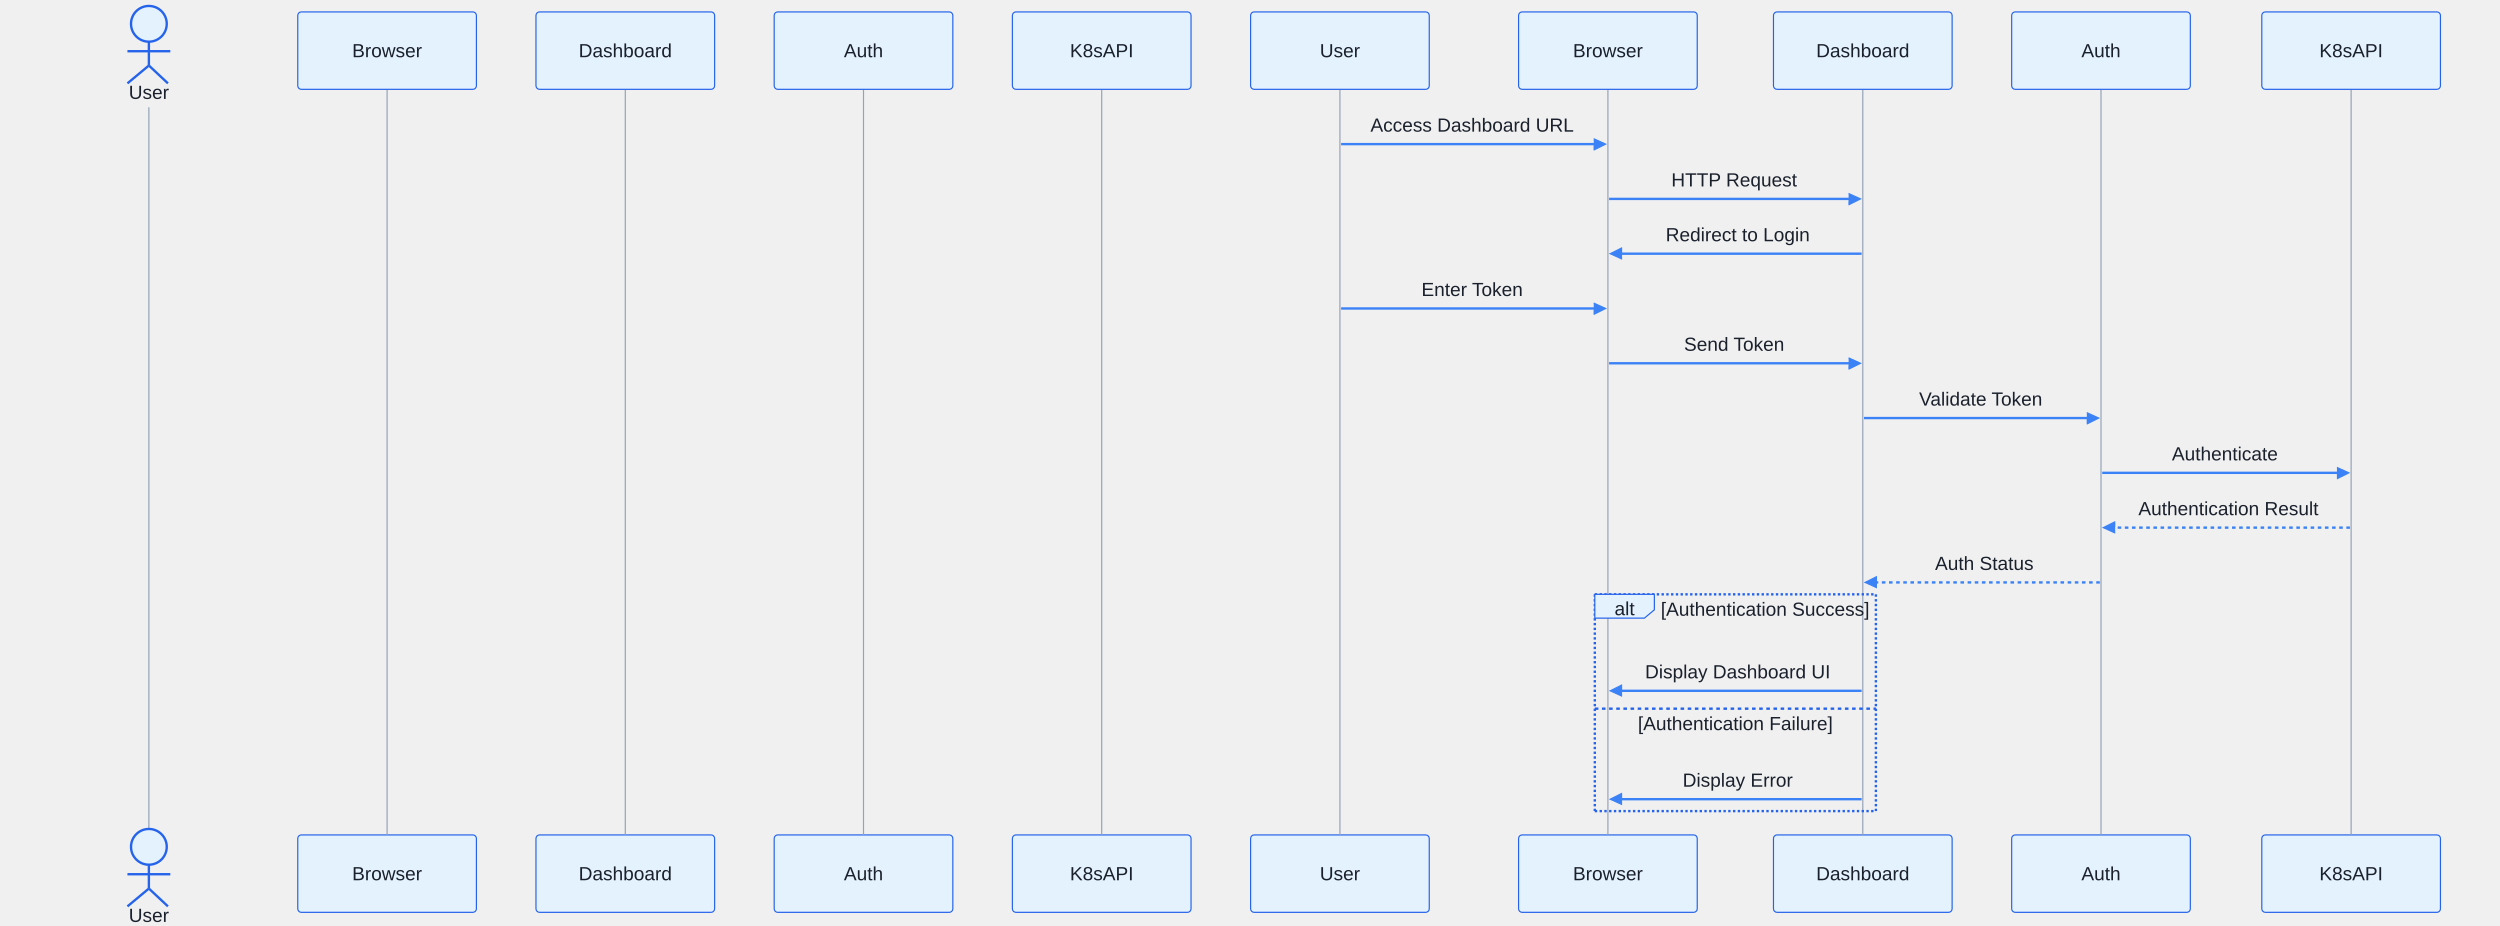
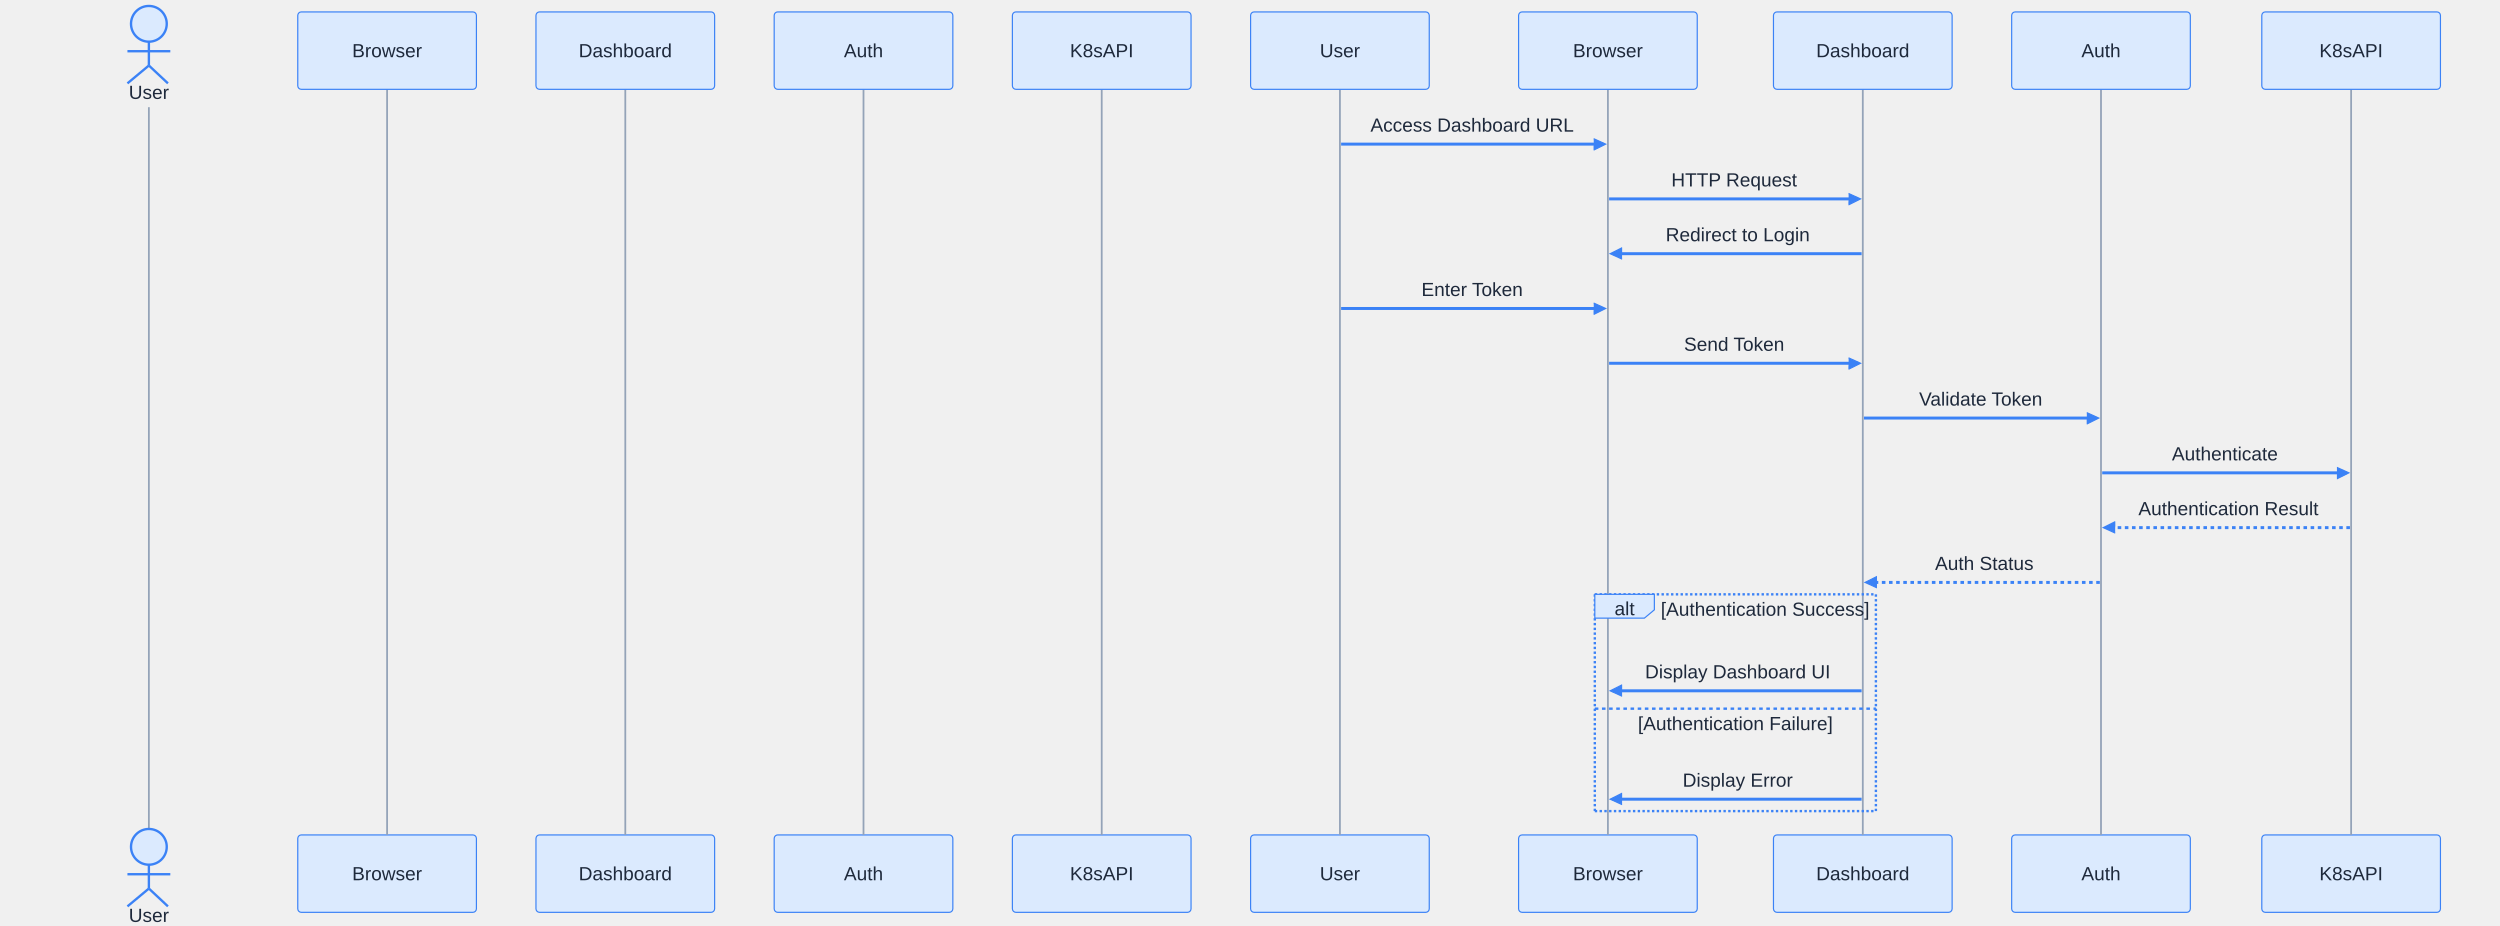
<svg xmlns="http://www.w3.org/2000/svg" aria-roledescription="sequence" role="graphics-document document" viewBox="-50 -10 2099 777" style="max-width: 2099px; background-color: white;" width="100%" id="my-svg">
  <g>
    <rect class="actor actor-bottom" ry="3" rx="3" name="K8sAPI" height="65" width="150" stroke="#666" fill="#eaeaea" y="691" x="1849" />
    <text style="text-anchor: middle; font-size: 16px; font-weight: 400;" class="actor actor-box" alignment-baseline="central" dominant-baseline="central" y="723.5" x="1924">
      <tspan dy="0" x="1924">K8sAPI</tspan>
    </text>
  </g>
  <g>
    <rect class="actor actor-bottom" ry="3" rx="3" name="Auth" height="65" width="150" stroke="#666" fill="#eaeaea" y="691" x="1639" />
    <text style="text-anchor: middle; font-size: 16px; font-weight: 400;" class="actor actor-box" alignment-baseline="central" dominant-baseline="central" y="723.5" x="1714">
      <tspan dy="0" x="1714">Auth</tspan>
    </text>
  </g>
  <g>
    <rect class="actor actor-bottom" ry="3" rx="3" name="Dashboard" height="65" width="150" stroke="#666" fill="#eaeaea" y="691" x="1439" />
    <text style="text-anchor: middle; font-size: 16px; font-weight: 400;" class="actor actor-box" alignment-baseline="central" dominant-baseline="central" y="723.5" x="1514">
      <tspan dy="0" x="1514">Dashboard</tspan>
    </text>
  </g>
  <g>
    <rect class="actor actor-bottom" ry="3" rx="3" name="Browser" height="65" width="150" stroke="#666" fill="#eaeaea" y="691" x="1225" />
    <text style="text-anchor: middle; font-size: 16px; font-weight: 400;" class="actor actor-box" alignment-baseline="central" dominant-baseline="central" y="723.5" x="1300">
      <tspan dy="0" x="1300">Browser</tspan>
    </text>
  </g>
  <g>
    <rect class="actor actor-bottom" ry="3" rx="3" name="User" height="65" width="150" stroke="#666" fill="#eaeaea" y="691" x="1000" />
    <text style="text-anchor: middle; font-size: 16px; font-weight: 400;" class="actor actor-box" alignment-baseline="central" dominant-baseline="central" y="723.5" x="1075">
      <tspan dy="0" x="1075">User</tspan>
    </text>
  </g>
  <g>
    <rect class="actor actor-bottom" ry="3" rx="3" name="&quot;Kubernetes API&quot;" height="65" width="150" stroke="#666" fill="#eaeaea" y="691" x="800" />
    <text style="text-anchor: middle; font-size: 16px; font-weight: 400;" class="actor actor-box" alignment-baseline="central" dominant-baseline="central" y="723.5" x="875">
      <tspan dy="0" x="875">K8sAPI</tspan>
    </text>
  </g>
  <g>
    <rect class="actor actor-bottom" ry="3" rx="3" name="&quot;Auth Service&quot;" height="65" width="150" stroke="#666" fill="#eaeaea" y="691" x="600" />
    <text style="text-anchor: middle; font-size: 16px; font-weight: 400;" class="actor actor-box" alignment-baseline="central" dominant-baseline="central" y="723.5" x="675">
      <tspan dy="0" x="675">Auth</tspan>
    </text>
  </g>
  <g>
    <rect class="actor actor-bottom" ry="3" rx="3" name="&quot;Dashboard&quot;" height="65" width="150" stroke="#666" fill="#eaeaea" y="691" x="400" />
    <text style="text-anchor: middle; font-size: 16px; font-weight: 400;" class="actor actor-box" alignment-baseline="central" dominant-baseline="central" y="723.5" x="475">
      <tspan dy="0" x="475">Dashboard</tspan>
    </text>
  </g>
  <g>
    <rect class="actor actor-bottom" ry="3" rx="3" name="&quot;Browser&quot;" height="65" width="150" stroke="#666" fill="#eaeaea" y="691" x="200" />
    <text style="text-anchor: middle; font-size: 16px; font-weight: 400;" class="actor actor-box" alignment-baseline="central" dominant-baseline="central" y="723.5" x="275">
      <tspan dy="0" x="275">Browser</tspan>
    </text>
  </g>
  <g />
  <g>
    <line name="K8sAPI" stroke="#999" stroke-width="0.5px" class="actor-line 200" y2="691" x2="1924" y1="65" x1="1924" id="actor9" />
    <g id="root-9">
      <rect class="actor actor-top" ry="3" rx="3" name="K8sAPI" height="65" width="150" stroke="#666" fill="#eaeaea" y="0" x="1849" />
      <text style="text-anchor: middle; font-size: 16px; font-weight: 400;" class="actor actor-box" alignment-baseline="central" dominant-baseline="central" y="32.5" x="1924">
        <tspan dy="0" x="1924">K8sAPI</tspan>
      </text>
    </g>
  </g>
  <g>
    <line name="Auth" stroke="#999" stroke-width="0.5px" class="actor-line 200" y2="691" x2="1714" y1="65" x1="1714" id="actor8" />
    <g id="root-8">
      <rect class="actor actor-top" ry="3" rx="3" name="Auth" height="65" width="150" stroke="#666" fill="#eaeaea" y="0" x="1639" />
      <text style="text-anchor: middle; font-size: 16px; font-weight: 400;" class="actor actor-box" alignment-baseline="central" dominant-baseline="central" y="32.5" x="1714">
        <tspan dy="0" x="1714">Auth</tspan>
      </text>
    </g>
  </g>
  <g>
    <line name="Dashboard" stroke="#999" stroke-width="0.5px" class="actor-line 200" y2="691" x2="1514" y1="65" x1="1514" id="actor7" />
    <g id="root-7">
      <rect class="actor actor-top" ry="3" rx="3" name="Dashboard" height="65" width="150" stroke="#666" fill="#eaeaea" y="0" x="1439" />
      <text style="text-anchor: middle; font-size: 16px; font-weight: 400;" class="actor actor-box" alignment-baseline="central" dominant-baseline="central" y="32.5" x="1514">
        <tspan dy="0" x="1514">Dashboard</tspan>
      </text>
    </g>
  </g>
  <g>
    <line name="Browser" stroke="#999" stroke-width="0.5px" class="actor-line 200" y2="691" x2="1300" y1="65" x1="1300" id="actor6" />
    <g id="root-6">
      <rect class="actor actor-top" ry="3" rx="3" name="Browser" height="65" width="150" stroke="#666" fill="#eaeaea" y="0" x="1225" />
      <text style="text-anchor: middle; font-size: 16px; font-weight: 400;" class="actor actor-box" alignment-baseline="central" dominant-baseline="central" y="32.5" x="1300">
        <tspan dy="0" x="1300">Browser</tspan>
      </text>
    </g>
  </g>
  <g>
    <line name="User" stroke="#999" stroke-width="0.5px" class="actor-line 200" y2="691" x2="1075" y1="65" x1="1075" id="actor5" />
    <g id="root-5">
      <rect class="actor actor-top" ry="3" rx="3" name="User" height="65" width="150" stroke="#666" fill="#eaeaea" y="0" x="1000" />
      <text style="text-anchor: middle; font-size: 16px; font-weight: 400;" class="actor actor-box" alignment-baseline="central" dominant-baseline="central" y="32.5" x="1075">
        <tspan dy="0" x="1075">User</tspan>
      </text>
    </g>
  </g>
  <g>
    <line name="&quot;Kubernetes API&quot;" stroke="#999" stroke-width="0.5px" class="actor-line 200" y2="691" x2="875" y1="65" x1="875" id="actor4" />
    <g id="root-4">
      <rect class="actor actor-top" ry="3" rx="3" name="&quot;Kubernetes API&quot;" height="65" width="150" stroke="#666" fill="#eaeaea" y="0" x="800" />
      <text style="text-anchor: middle; font-size: 16px; font-weight: 400;" class="actor actor-box" alignment-baseline="central" dominant-baseline="central" y="32.5" x="875">
        <tspan dy="0" x="875">K8sAPI</tspan>
      </text>
    </g>
  </g>
  <g>
    <line name="&quot;Auth Service&quot;" stroke="#999" stroke-width="0.5px" class="actor-line 200" y2="691" x2="675" y1="65" x1="675" id="actor3" />
    <g id="root-3">
      <rect class="actor actor-top" ry="3" rx="3" name="&quot;Auth Service&quot;" height="65" width="150" stroke="#666" fill="#eaeaea" y="0" x="600" />
      <text style="text-anchor: middle; font-size: 16px; font-weight: 400;" class="actor actor-box" alignment-baseline="central" dominant-baseline="central" y="32.5" x="675">
        <tspan dy="0" x="675">Auth</tspan>
      </text>
    </g>
  </g>
  <g>
    <line name="&quot;Dashboard&quot;" stroke="#999" stroke-width="0.5px" class="actor-line 200" y2="691" x2="475" y1="65" x1="475" id="actor2" />
    <g id="root-2">
      <rect class="actor actor-top" ry="3" rx="3" name="&quot;Dashboard&quot;" height="65" width="150" stroke="#666" fill="#eaeaea" y="0" x="400" />
      <text style="text-anchor: middle; font-size: 16px; font-weight: 400;" class="actor actor-box" alignment-baseline="central" dominant-baseline="central" y="32.5" x="475">
        <tspan dy="0" x="475">Dashboard</tspan>
      </text>
    </g>
  </g>
  <g>
    <line name="&quot;Browser&quot;" stroke="#999" stroke-width="0.5px" class="actor-line 200" y2="691" x2="275" y1="65" x1="275" id="actor1" />
    <g id="root-1">
      <rect class="actor actor-top" ry="3" rx="3" name="&quot;Browser&quot;" height="65" width="150" stroke="#666" fill="#eaeaea" y="0" x="200" />
      <text style="text-anchor: middle; font-size: 16px; font-weight: 400;" class="actor actor-box" alignment-baseline="central" dominant-baseline="central" y="32.5" x="275">
        <tspan dy="0" x="275">Browser</tspan>
      </text>
    </g>
  </g>
  <g>
    <line name="&quot;User&quot;" stroke="#999" stroke-width="0.5px" class="actor-line 200" y2="691" x2="75" y1="80" x1="75" id="actor0" />
  </g>
-   <style>#my-svg{font-family:"trebuchet ms",verdana,arial,sans-serif;font-size:16px;fill:#1a202c;}@keyframes edge-animation-frame{from{stroke-dashoffset:0;}}@keyframes dash{to{stroke-dashoffset:0;}}#my-svg .edge-animation-slow{stroke-dasharray:9,5!important;stroke-dashoffset:900;animation:dash 50s linear infinite;stroke-linecap:round;}#my-svg .edge-animation-fast{stroke-dasharray:9,5!important;stroke-dashoffset:900;animation:dash 20s linear infinite;stroke-linecap:round;}#my-svg .error-icon{fill:#ffffff;}#my-svg .error-text{fill:#475569;stroke:#475569;}#my-svg .edge-thickness-normal{stroke-width:1px;}#my-svg .edge-thickness-thick{stroke-width:3.5px;}#my-svg .edge-pattern-solid{stroke-dasharray:0;}#my-svg .edge-thickness-invisible{stroke-width:0;fill:none;}#my-svg .edge-pattern-dashed{stroke-dasharray:3;}#my-svg .edge-pattern-dotted{stroke-dasharray:2;}#my-svg .marker{fill:#2563eb;stroke:#2563eb;}#my-svg .marker.cross{stroke:#2563eb;}#my-svg svg{font-family:"trebuchet ms",verdana,arial,sans-serif;font-size:16px;}#my-svg p{margin:0;}#my-svg .actor{stroke:#2563eb;fill:#e3f2fd;}#my-svg text.actor&gt;tspan{fill:#1a202c;stroke:none;}#my-svg .actor-line{stroke:#2563eb;}#my-svg .innerArc{stroke-width:1.5;stroke-dasharray:none;}#my-svg .messageLine0{stroke-width:1.5;stroke-dasharray:none;stroke:#2563eb;}#my-svg .messageLine1{stroke-width:1.5;stroke-dasharray:2,2;stroke:#2563eb;}#my-svg #arrowhead path{fill:#2563eb;stroke:#2563eb;}#my-svg .sequenceNumber{fill:#2563eb;}#my-svg #sequencenumber{fill:#2563eb;}#my-svg #crosshead path{fill:#2563eb;stroke:#2563eb;}#my-svg .messageText{fill:#1a202c;stroke:none;}#my-svg .labelBox{stroke:#2563eb;fill:#e3f2fd;}#my-svg .labelText,#my-svg .labelText&gt;tspan{fill:#1a202c;stroke:none;}#my-svg .loopText,#my-svg .loopText&gt;tspan{fill:#1a202c;stroke:none;}#my-svg .loopLine{stroke-width:2px;stroke-dasharray:2,2;stroke:#2563eb;fill:#2563eb;}#my-svg .note{stroke:#2563eb;fill:#fff5ad;}#my-svg .noteText,#my-svg .noteText&gt;tspan{fill:#333;stroke:none;}#my-svg .activation0{fill:#dbeafe;stroke:#2563eb;}#my-svg .activation1{fill:#dbeafe;stroke:#2563eb;}#my-svg .activation2{fill:#dbeafe;stroke:#2563eb;}#my-svg .actorPopupMenu{position:absolute;}#my-svg .actorPopupMenuPanel{position:absolute;fill:#e3f2fd;box-shadow:0px 8px 16px 0px rgba(0,0,0,0.2);filter:drop-shadow(3px 5px 2px rgb(0 0 0 / 0.4));}#my-svg .actor-man line{stroke:#2563eb;fill:#e3f2fd;}#my-svg .actor-man circle,#my-svg line{stroke:#2563eb;fill:#e3f2fd;stroke-width:2px;}#my-svg .node text,#my-svg .flowchart-node text,#my-svg .label text,#my-svg .nodeLabel,#my-svg span.nodeLabel{display:block!important;visibility:visible!important;opacity:1!important;font-family:'Inter','Segoe UI',-apple-system,BlinkMacSystemFont,sans-serif!important;font-weight:500!important;font-size:14px!important;fill:#1a202c!important;color:#1a202c!important;}#my-svg foreignObject,#my-svg .label,#my-svg g.label{display:block!important;visibility:visible!important;opacity:1!important;}#my-svg .cluster-label foreignObject[height='0']{display:none!important;}#my-svg .cluster rect[width='0'],#my-svg .cluster rect[height='0']{display:none!important;}#my-svg .node rect,#my-svg .flowchart-node rect,#my-svg .basic.label-container{rx:8px!important;ry:8px!important;fill:#f8fafc!important;stroke:#3b82f6!important;stroke-width:2px!important;filter:drop-shadow(0 2px 4px rgba(59, 130, 246, 0.1))!important;}#my-svg .edgeLabel{background:transparent!important;font-size:11px!important;font-weight:400!important;}#my-svg .edgeLabel rect{fill:rgba(248, 250, 252, 0.9)!important;stroke:rgba(59, 130, 246, 0.2)!important;stroke-width:1px!important;rx:3px!important;ry:3px!important;}#my-svg .edgeLabel p,#my-svg .edgeLabel div{background:rgba(248, 250, 252, 0.9)!important;padding:2px 6px!important;margin:0!important;font-size:11px!important;color:#64748b!important;border:none!important;border-radius:3px!important;box-shadow:none!important;white-space:nowrap!important;}#my-svg .edgeLabel foreignObject{overflow:visible!important;}#my-svg .flowchart-link,#my-svg .edgePath path{stroke:#3b82f6!important;stroke-width:2px!important;}#my-svg .arrowMarkerPath,#my-svg .marker{fill:#3b82f6!important;stroke:#3b82f6!important;}#my-svg .actor rect{rx:6px!important;ry:6px!important;fill:#f1f5f9!important;stroke:#3b82f6!important;stroke-width:2px!important;}#my-svg .activation0,#my-svg .activation1,#my-svg .activation2{fill:#dbeafe!important;stroke:#3b82f6!important;stroke-width:1px!important;}#my-svg .actor-line{stroke:#94a3b8!important;stroke-width:1px!important;stroke-dasharray:3,3!important;}#my-svg .messageLine0,#my-svg .messageLine1{stroke:#3b82f6!important;stroke-width:2px!important;}#my-svg svg #arrowhead path,#my-svg svg #crosshead path,#my-svg svg #filled-head path,#my-svg svg marker path{fill:#3b82f6!important;stroke:#3b82f6!important;}#my-svg #arrowhead&gt;path,#my-svg #crosshead&gt;path,#my-svg #filled-head&gt;path{fill:#3b82f6!important;stroke:#3b82f6!important;}#my-svg :root{--mermaid-font-family:"trebuchet ms",verdana,arial,sans-serif;}</style>
+   <style>#my-svg{font-family:"trebuchet ms",verdana,arial,sans-serif;font-size:16px;fill:#1e293b;}@keyframes edge-animation-frame{from{stroke-dashoffset:0;}}@keyframes dash{to{stroke-dashoffset:0;}}#my-svg .edge-animation-slow{stroke-dasharray:9,5!important;stroke-dashoffset:900;animation:dash 50s linear infinite;stroke-linecap:round;}#my-svg .edge-animation-fast{stroke-dasharray:9,5!important;stroke-dashoffset:900;animation:dash 20s linear infinite;stroke-linecap:round;}#my-svg .error-icon{fill:#fce7f3;}#my-svg .error-text{fill:#1e293b;stroke:#1e293b;}#my-svg .edge-thickness-normal{stroke-width:1px;}#my-svg .edge-thickness-thick{stroke-width:3.5px;}#my-svg .edge-pattern-solid{stroke-dasharray:0;}#my-svg .edge-thickness-invisible{stroke-width:0;fill:none;}#my-svg .edge-pattern-dashed{stroke-dasharray:3;}#my-svg .edge-pattern-dotted{stroke-dasharray:2;}#my-svg .marker{fill:#3b82f6;stroke:#3b82f6;}#my-svg .marker.cross{stroke:#3b82f6;}#my-svg svg{font-family:"trebuchet ms",verdana,arial,sans-serif;font-size:16px;}#my-svg p{margin:0;}#my-svg .actor{stroke:#3b82f6;fill:#dbeafe;}#my-svg text.actor&gt;tspan{fill:#1e293b;stroke:none;}#my-svg .actor-line{stroke:#3b82f6;}#my-svg .innerArc{stroke-width:1.5;stroke-dasharray:none;}#my-svg .messageLine0{stroke-width:1.5;stroke-dasharray:none;stroke:#3b82f6;}#my-svg .messageLine1{stroke-width:1.5;stroke-dasharray:2,2;stroke:#3b82f6;}#my-svg #arrowhead path{fill:#3b82f6;stroke:#3b82f6;}#my-svg .sequenceNumber{fill:#ffffff;}#my-svg #sequencenumber{fill:#3b82f6;}#my-svg #crosshead path{fill:#3b82f6;stroke:#3b82f6;}#my-svg .messageText{fill:#1e293b;stroke:none;}#my-svg .labelBox{stroke:#3b82f6;fill:#dbeafe;}#my-svg .labelText,#my-svg .labelText&gt;tspan{fill:#1e293b;stroke:none;}#my-svg .loopText,#my-svg .loopText&gt;tspan{fill:#1e293b;stroke:none;}#my-svg .loopLine{stroke-width:2px;stroke-dasharray:2,2;stroke:#3b82f6;fill:#3b82f6;}#my-svg .note{stroke:#f59e0b;fill:#fef3c7;}#my-svg .noteText,#my-svg .noteText&gt;tspan{fill:#1e293b;stroke:none;}#my-svg .activation0{fill:#93c5fd;stroke:#3b82f6;}#my-svg .activation1{fill:#93c5fd;stroke:#3b82f6;}#my-svg .activation2{fill:#93c5fd;stroke:#3b82f6;}#my-svg .actorPopupMenu{position:absolute;}#my-svg .actorPopupMenuPanel{position:absolute;fill:#dbeafe;box-shadow:0px 8px 16px 0px rgba(0,0,0,0.2);filter:drop-shadow(3px 5px 2px rgb(0 0 0 / 0.4));}#my-svg .actor-man line{stroke:#3b82f6;fill:#dbeafe;}#my-svg .actor-man circle,#my-svg line{stroke:#3b82f6;fill:#dbeafe;stroke-width:2px;}#my-svg .legend,#my-svg .legendText,#my-svg .legendRect,#my-svg g.legend{display:none!important;visibility:hidden!important;opacity:0!important;}#my-svg .label-container:has(&gt; g &gt; foreignObject[width='8']){display:none!important;}#my-svg .node rect[width='34'],#my-svg .node rect[width='35'],#my-svg .node rect[width='36']{display:none!important;}#my-svg .node:has(rect[width='34']),#my-svg .node:has(rect[width='35']),#my-svg .node:has(rect[width='36']){display:none!important;}#my-svg foreignObject[width='8']{display:none!important;}#my-svg .node text,#my-svg .flowchart-node text,#my-svg .nodeLabel,#my-svg span.nodeLabel{display:block!important;visibility:visible!important;opacity:1!important;font-family:'Inter','Segoe UI',-apple-system,BlinkMacSystemFont,sans-serif!important;font-weight:500!important;font-size:14px!important;fill:#1e293b!important;color:#1e293b!important;}#my-svg .node foreignObject:not([width='8']),#my-svg .node&gt;g.label,#my-svg .cluster-label foreignObject{display:block!important;visibility:visible!important;opacity:1!important;}#my-svg .edgeLabel span.edgeLabel:empty{display:none!important;}#my-svg g.edgeLabel:has(span.edgeLabel:empty){display:none!important;}#my-svg .cluster-label foreignObject[height='0']{display:none!important;}#my-svg .cluster rect[width='0'],#my-svg .cluster rect[height='0']{display:none!important;}#my-svg .node rect,#my-svg .flowchart-node rect,#my-svg .basic.label-container{rx:8px!important;ry:8px!important;fill:#dbeafe!important;stroke:#3b82f6!important;stroke-width:2.5px!important;filter:drop-shadow(0 4px 6px rgba(59, 130, 246, 0.15))!important;transition:all 0.3s ease!important;}#my-svg .node:nth-child(3n+1) rect{fill:#dbeafe!important;stroke:#3b82f6!important;}#my-svg .node:nth-child(3n+2) rect{fill:#fef3c7!important;stroke:#f59e0b!important;}#my-svg .node:nth-child(3n) rect{fill:#fce7f3!important;stroke:#ec4899!important;}#my-svg .cluster rect{fill:#f0f9ff!important;stroke:#3b82f6!important;stroke-width:2px!important;stroke-dasharray:5,5!important;rx:12px!important;ry:12px!important;opacity:0.6!important;}#my-svg .cluster text,#my-svg .cluster-label{font-weight:600!important;font-size:15px!important;fill:#1e293b!important;}#my-svg .edgeLabel{background:transparent!important;font-size:12px!important;font-weight:500!important;}#my-svg .edgeLabel rect{fill:rgba(248, 250, 252, 0.95)!important;stroke:rgba(59, 130, 246, 0.3)!important;stroke-width:1.5px!important;rx:4px!important;ry:4px!important;}#my-svg .edgeLabel div.labelBkg{background:rgba(248, 250, 252, 0.95)!important;padding:3px 8px!important;margin:0!important;font-size:12px!important;color:#475569!important;border:none!important;border-radius:4px!important;box-shadow:0 2px 4px rgba(0,0,0,0.1)!important;white-space:nowrap!important;}#my-svg .edgeLabel span.edgeLabel{background:transparent!important;padding:0!important;border:none!important;box-shadow:none!important;display:inline-flex!important;align-items:center!important;}#my-svg .edgeLabel span.edgeLabel p{display:inline!important;background:transparent!important;padding:0!important;margin:0!important;}#my-svg .edgeLabel foreignObject{overflow:visible!important;}#my-svg .flowchart-link,#my-svg .edgePath path{stroke:#3b82f6!important;stroke-width:2.5px!important;opacity:0.8!important;}#my-svg .arrowMarkerPath,#my-svg .marker{fill:#3b82f6!important;stroke:#3b82f6!important;}#my-svg .actor rect{rx:8px!important;ry:8px!important;fill:#dbeafe!important;stroke:#3b82f6!important;stroke-width:2.5px!important;filter:drop-shadow(0 2px 4px rgba(59, 130, 246, 0.2))!important;}#my-svg .activation0,#my-svg .activation1,#my-svg .activation2{fill:#93c5fd!important;stroke:#3b82f6!important;stroke-width:2px!important;opacity:0.7!important;}#my-svg .actor-line{stroke:#94a3b8!important;stroke-width:1.5px!important;stroke-dasharray:5,5!important;}#my-svg .messageLine0,#my-svg .messageLine1{stroke:#3b82f6!important;stroke-width:2.5px!important;}#my-svg .note rect{fill:#fef3c7!important;stroke:#f59e0b!important;stroke-width:2px!important;rx:6px!important;ry:6px!important;}#my-svg .note text{fill:#1e293b!important;}#my-svg svg #arrowhead path,#my-svg svg #crosshead path,#my-svg svg #filled-head path,#my-svg svg marker path{fill:#3b82f6!important;stroke:#3b82f6!important;}#my-svg #arrowhead&gt;path,#my-svg #crosshead&gt;path,#my-svg #filled-head&gt;path{fill:#3b82f6!important;stroke:#3b82f6!important;}#my-svg .taskText{fill:#1e293b!important;font-weight:500!important;}#my-svg .task{stroke-width:2px!important;}#my-svg .grid .tick{stroke:#cbd5e1!important;stroke-width:1px!important;}#my-svg .pieCircle{stroke:#ffffff!important;stroke-width:2px!important;}#my-svg :root{--mermaid-font-family:"trebuchet ms",verdana,arial,sans-serif;}</style>
  <g />
  <defs>
    <symbol height="24" width="24" id="computer">
      <path d="M2 2v13h20v-13h-20zm18 11h-16v-9h16v9zm-10.228 6l.466-1h3.524l.467 1h-4.457zm14.228 3h-24l2-6h2.104l-1.33 4h18.45l-1.297-4h2.073l2 6zm-5-10h-14v-7h14v7z" transform="scale(.5)" />
    </symbol>
  </defs>
  <defs>
    <symbol clip-rule="evenodd" fill-rule="evenodd" id="database">
      <path d="M12.258.001l.256.004.255.005.253.008.251.01.249.012.247.015.246.016.242.019.241.02.239.023.236.024.233.027.231.028.229.031.225.032.223.034.22.036.217.038.214.04.211.041.208.043.205.045.201.046.198.048.194.05.191.051.187.053.183.054.18.056.175.057.172.059.168.06.163.061.16.063.155.064.15.066.074.033.073.033.071.034.07.034.069.035.068.035.067.035.066.035.064.036.064.036.062.036.06.036.06.037.058.037.058.037.055.038.055.038.053.038.052.038.051.039.05.039.048.039.047.039.045.04.044.04.043.04.041.04.04.041.039.041.037.041.036.041.034.041.033.042.032.042.03.042.029.042.027.042.026.043.024.043.023.043.021.043.02.043.018.044.017.043.015.044.013.044.012.044.011.045.009.044.007.045.006.045.004.045.002.045.001.045v17l-.001.045-.002.045-.004.045-.006.045-.007.045-.009.044-.011.045-.012.044-.013.044-.015.044-.017.043-.018.044-.02.043-.021.043-.023.043-.024.043-.026.043-.027.042-.029.042-.03.042-.032.042-.033.042-.034.041-.036.041-.037.041-.039.041-.04.041-.041.04-.043.04-.044.04-.045.04-.047.039-.048.039-.05.039-.051.039-.052.038-.053.038-.055.038-.055.038-.058.037-.058.037-.06.037-.06.036-.062.036-.064.036-.064.036-.066.035-.067.035-.068.035-.069.035-.07.034-.071.034-.073.033-.074.033-.15.066-.155.064-.16.063-.163.061-.168.06-.172.059-.175.057-.18.056-.183.054-.187.053-.191.051-.194.05-.198.048-.201.046-.205.045-.208.043-.211.041-.214.04-.217.038-.22.036-.223.034-.225.032-.229.031-.231.028-.233.027-.236.024-.239.023-.241.02-.242.019-.246.016-.247.015-.249.012-.251.01-.253.008-.255.005-.256.004-.258.001-.258-.001-.256-.004-.255-.005-.253-.008-.251-.01-.249-.012-.247-.015-.245-.016-.243-.019-.241-.02-.238-.023-.236-.024-.234-.027-.231-.028-.228-.031-.226-.032-.223-.034-.22-.036-.217-.038-.214-.04-.211-.041-.208-.043-.204-.045-.201-.046-.198-.048-.195-.05-.19-.051-.187-.053-.184-.054-.179-.056-.176-.057-.172-.059-.167-.06-.164-.061-.159-.063-.155-.064-.151-.066-.074-.033-.072-.033-.072-.034-.07-.034-.069-.035-.068-.035-.067-.035-.066-.035-.064-.036-.063-.036-.062-.036-.061-.036-.06-.037-.058-.037-.057-.037-.056-.038-.055-.038-.053-.038-.052-.038-.051-.039-.049-.039-.049-.039-.046-.039-.046-.04-.044-.04-.043-.04-.041-.04-.04-.041-.039-.041-.037-.041-.036-.041-.034-.041-.033-.042-.032-.042-.03-.042-.029-.042-.027-.042-.026-.043-.024-.043-.023-.043-.021-.043-.02-.043-.018-.044-.017-.043-.015-.044-.013-.044-.012-.044-.011-.045-.009-.044-.007-.045-.006-.045-.004-.045-.002-.045-.001-.045v-17l.001-.045.002-.045.004-.045.006-.045.007-.045.009-.044.011-.045.012-.044.013-.044.015-.044.017-.043.018-.044.02-.043.021-.043.023-.043.024-.043.026-.043.027-.042.029-.042.03-.042.032-.042.033-.042.034-.041.036-.041.037-.041.039-.041.04-.041.041-.04.043-.04.044-.04.046-.04.046-.039.049-.039.049-.039.051-.039.052-.038.053-.038.055-.038.056-.038.057-.037.058-.037.06-.037.061-.036.062-.036.063-.036.064-.036.066-.035.067-.035.068-.035.069-.035.07-.034.072-.034.072-.033.074-.033.151-.066.155-.064.159-.063.164-.061.167-.06.172-.059.176-.057.179-.056.184-.054.187-.053.19-.051.195-.05.198-.048.201-.046.204-.045.208-.043.211-.041.214-.04.217-.038.22-.036.223-.034.226-.032.228-.031.231-.028.234-.027.236-.024.238-.023.241-.02.243-.019.245-.016.247-.015.249-.012.251-.01.253-.008.255-.005.256-.004.258-.001.258.001zm-9.258 20.499v.01l.001.021.003.021.004.022.005.021.006.022.007.022.009.023.01.022.011.023.012.023.013.023.015.023.016.024.017.023.018.024.019.024.021.024.022.025.023.024.024.025.052.049.056.05.061.051.066.051.07.051.075.051.079.052.084.052.088.052.092.052.097.052.102.051.105.052.11.052.114.051.119.051.123.051.127.05.131.05.135.05.139.048.144.049.147.047.152.047.155.047.16.045.163.045.167.043.171.043.176.041.178.041.183.039.187.039.19.037.194.035.197.035.202.033.204.031.209.03.212.029.216.027.219.025.222.024.226.021.23.02.233.018.236.016.24.015.243.012.246.01.249.008.253.005.256.004.259.001.26-.001.257-.004.254-.005.25-.008.247-.011.244-.012.241-.014.237-.016.233-.018.231-.021.226-.021.224-.024.22-.026.216-.027.212-.028.21-.031.205-.031.202-.034.198-.034.194-.036.191-.037.187-.039.183-.04.179-.04.175-.042.172-.043.168-.044.163-.045.16-.046.155-.046.152-.047.148-.048.143-.049.139-.049.136-.05.131-.05.126-.05.123-.051.118-.052.114-.051.11-.052.106-.052.101-.052.096-.052.092-.052.088-.053.083-.051.079-.052.074-.052.07-.051.065-.051.06-.051.056-.05.051-.05.023-.024.023-.025.021-.024.02-.024.019-.024.018-.024.017-.024.015-.023.014-.024.013-.023.012-.023.01-.023.01-.022.008-.022.006-.022.006-.022.004-.022.004-.021.001-.021.001-.021v-4.127l-.077.055-.08.053-.083.054-.085.053-.087.052-.09.052-.093.051-.095.05-.097.05-.1.049-.102.049-.105.048-.106.047-.109.047-.111.046-.114.045-.115.045-.118.044-.12.043-.122.042-.124.042-.126.041-.128.04-.13.04-.132.038-.134.038-.135.037-.138.037-.139.035-.142.035-.143.034-.144.033-.147.032-.148.031-.15.03-.151.03-.153.029-.154.027-.156.027-.158.026-.159.025-.161.024-.162.023-.163.022-.165.021-.166.02-.167.019-.169.018-.169.017-.171.016-.173.015-.173.014-.175.013-.175.012-.177.011-.178.01-.179.008-.179.008-.181.006-.182.005-.182.004-.184.003-.184.002h-.37l-.184-.002-.184-.003-.182-.004-.182-.005-.181-.006-.179-.008-.179-.008-.178-.01-.176-.011-.176-.012-.175-.013-.173-.014-.172-.015-.171-.016-.17-.017-.169-.018-.167-.019-.166-.02-.165-.021-.163-.022-.162-.023-.161-.024-.159-.025-.157-.026-.156-.027-.155-.027-.153-.029-.151-.03-.15-.03-.148-.031-.146-.032-.145-.033-.143-.034-.141-.035-.14-.035-.137-.037-.136-.037-.134-.038-.132-.038-.13-.04-.128-.04-.126-.041-.124-.042-.122-.042-.12-.044-.117-.043-.116-.045-.113-.045-.112-.046-.109-.047-.106-.047-.105-.048-.102-.049-.1-.049-.097-.05-.095-.05-.093-.052-.09-.051-.087-.052-.085-.053-.083-.054-.08-.054-.077-.054v4.127zm0-5.654v.011l.001.021.003.021.004.021.005.022.006.022.007.022.009.022.01.022.011.023.012.023.013.023.015.024.016.023.017.024.018.024.019.024.021.024.022.024.023.025.024.024.052.05.056.05.061.05.066.051.07.051.075.052.079.051.084.052.088.052.092.052.097.052.102.052.105.052.11.051.114.051.119.052.123.05.127.051.131.05.135.049.139.049.144.048.147.048.152.047.155.046.16.045.163.045.167.044.171.042.176.042.178.04.183.04.187.038.19.037.194.036.197.034.202.033.204.032.209.03.212.028.216.027.219.025.222.024.226.022.23.02.233.018.236.016.24.014.243.012.246.01.249.008.253.006.256.003.259.001.26-.001.257-.003.254-.006.25-.008.247-.01.244-.012.241-.015.237-.016.233-.018.231-.02.226-.022.224-.024.22-.025.216-.027.212-.029.21-.03.205-.032.202-.033.198-.035.194-.036.191-.037.187-.039.183-.039.179-.041.175-.042.172-.043.168-.044.163-.045.16-.045.155-.047.152-.047.148-.048.143-.048.139-.05.136-.049.131-.05.126-.051.123-.051.118-.051.114-.052.11-.052.106-.052.101-.052.096-.052.092-.052.088-.052.083-.052.079-.052.074-.051.07-.052.065-.051.06-.05.056-.051.051-.049.023-.025.023-.024.021-.025.02-.024.019-.024.018-.024.017-.024.015-.023.014-.023.013-.024.012-.022.01-.023.01-.023.008-.022.006-.022.006-.022.004-.021.004-.022.001-.021.001-.021v-4.139l-.077.054-.08.054-.083.054-.085.052-.087.053-.09.051-.093.051-.095.051-.097.05-.1.049-.102.049-.105.048-.106.047-.109.047-.111.046-.114.045-.115.044-.118.044-.12.044-.122.042-.124.042-.126.041-.128.04-.13.039-.132.039-.134.038-.135.037-.138.036-.139.036-.142.035-.143.033-.144.033-.147.033-.148.031-.15.03-.151.03-.153.028-.154.028-.156.027-.158.026-.159.025-.161.024-.162.023-.163.022-.165.021-.166.02-.167.019-.169.018-.169.017-.171.016-.173.015-.173.014-.175.013-.175.012-.177.011-.178.009-.179.009-.179.007-.181.007-.182.005-.182.004-.184.003-.184.002h-.37l-.184-.002-.184-.003-.182-.004-.182-.005-.181-.007-.179-.007-.179-.009-.178-.009-.176-.011-.176-.012-.175-.013-.173-.014-.172-.015-.171-.016-.17-.017-.169-.018-.167-.019-.166-.02-.165-.021-.163-.022-.162-.023-.161-.024-.159-.025-.157-.026-.156-.027-.155-.028-.153-.028-.151-.03-.15-.03-.148-.031-.146-.033-.145-.033-.143-.033-.141-.035-.14-.036-.137-.036-.136-.037-.134-.038-.132-.039-.13-.039-.128-.04-.126-.041-.124-.042-.122-.043-.12-.043-.117-.044-.116-.044-.113-.046-.112-.046-.109-.046-.106-.047-.105-.048-.102-.049-.1-.049-.097-.05-.095-.051-.093-.051-.09-.051-.087-.053-.085-.052-.083-.054-.08-.054-.077-.054v4.139zm0-5.666v.011l.001.02.003.022.004.021.005.022.006.021.007.022.009.023.01.022.011.023.012.023.013.023.015.023.016.024.017.024.018.023.019.024.021.025.022.024.023.024.024.025.052.05.056.05.061.05.066.051.07.051.075.052.079.051.084.052.088.052.092.052.097.052.102.052.105.051.11.052.114.051.119.051.123.051.127.05.131.05.135.05.139.049.144.048.147.048.152.047.155.046.16.045.163.045.167.043.171.043.176.042.178.04.183.04.187.038.19.037.194.036.197.034.202.033.204.032.209.03.212.028.216.027.219.025.222.024.226.021.23.02.233.018.236.017.24.014.243.012.246.01.249.008.253.006.256.003.259.001.26-.001.257-.003.254-.006.25-.008.247-.01.244-.013.241-.014.237-.016.233-.018.231-.02.226-.022.224-.024.22-.025.216-.027.212-.029.21-.03.205-.032.202-.033.198-.035.194-.036.191-.037.187-.039.183-.039.179-.041.175-.042.172-.043.168-.044.163-.045.16-.045.155-.047.152-.047.148-.048.143-.049.139-.049.136-.049.131-.051.126-.05.123-.051.118-.052.114-.051.11-.052.106-.052.101-.052.096-.052.092-.052.088-.052.083-.052.079-.052.074-.052.07-.051.065-.051.06-.051.056-.05.051-.049.023-.025.023-.025.021-.024.02-.024.019-.024.018-.024.017-.024.015-.023.014-.024.013-.023.012-.023.01-.022.01-.023.008-.022.006-.022.006-.022.004-.022.004-.021.001-.021.001-.021v-4.153l-.077.054-.08.054-.083.053-.085.053-.087.053-.09.051-.093.051-.095.051-.097.05-.1.049-.102.048-.105.048-.106.048-.109.046-.111.046-.114.046-.115.044-.118.044-.12.043-.122.043-.124.042-.126.041-.128.04-.13.039-.132.039-.134.038-.135.037-.138.036-.139.036-.142.034-.143.034-.144.033-.147.032-.148.032-.15.03-.151.03-.153.028-.154.028-.156.027-.158.026-.159.024-.161.024-.162.023-.163.023-.165.021-.166.02-.167.019-.169.018-.169.017-.171.016-.173.015-.173.014-.175.013-.175.012-.177.01-.178.01-.179.009-.179.007-.181.006-.182.006-.182.004-.184.003-.184.001-.185.001-.185-.001-.184-.001-.184-.003-.182-.004-.182-.006-.181-.006-.179-.007-.179-.009-.178-.01-.176-.01-.176-.012-.175-.013-.173-.014-.172-.015-.171-.016-.17-.017-.169-.018-.167-.019-.166-.02-.165-.021-.163-.023-.162-.023-.161-.024-.159-.024-.157-.026-.156-.027-.155-.028-.153-.028-.151-.03-.15-.03-.148-.032-.146-.032-.145-.033-.143-.034-.141-.034-.14-.036-.137-.036-.136-.037-.134-.038-.132-.039-.13-.039-.128-.041-.126-.041-.124-.041-.122-.043-.12-.043-.117-.044-.116-.044-.113-.046-.112-.046-.109-.046-.106-.048-.105-.048-.102-.048-.1-.05-.097-.049-.095-.051-.093-.051-.09-.052-.087-.052-.085-.053-.083-.053-.08-.054-.077-.054v4.153zm8.74-8.179l-.257.004-.254.005-.25.008-.247.011-.244.012-.241.014-.237.016-.233.018-.231.021-.226.022-.224.023-.22.026-.216.027-.212.028-.21.031-.205.032-.202.033-.198.034-.194.036-.191.038-.187.038-.183.04-.179.041-.175.042-.172.043-.168.043-.163.045-.16.046-.155.046-.152.048-.148.048-.143.048-.139.049-.136.05-.131.05-.126.051-.123.051-.118.051-.114.052-.11.052-.106.052-.101.052-.096.052-.092.052-.088.052-.083.052-.079.052-.074.051-.07.052-.065.051-.06.05-.056.05-.051.05-.023.025-.023.024-.021.024-.02.025-.019.024-.018.024-.017.023-.015.024-.014.023-.013.023-.012.023-.01.023-.01.022-.008.022-.006.023-.006.021-.004.022-.004.021-.001.021-.001.021.001.021.001.021.004.021.004.022.006.021.006.023.008.022.01.022.01.023.012.023.013.023.014.023.015.024.017.023.018.024.019.024.02.025.021.024.023.024.023.025.051.05.056.05.06.05.065.051.07.052.074.051.079.052.083.052.088.052.092.052.096.052.101.052.106.052.11.052.114.052.118.051.123.051.126.051.131.05.136.05.139.049.143.048.148.048.152.048.155.046.16.046.163.045.168.043.172.043.175.042.179.041.183.04.187.038.191.038.194.036.198.034.202.033.205.032.21.031.212.028.216.027.22.026.224.023.226.022.231.021.233.018.237.016.241.014.244.012.247.011.25.008.254.005.257.004.26.001.26-.001.257-.004.254-.005.25-.008.247-.011.244-.012.241-.014.237-.016.233-.018.231-.021.226-.022.224-.023.22-.026.216-.027.212-.028.21-.031.205-.032.202-.033.198-.034.194-.036.191-.038.187-.038.183-.04.179-.041.175-.042.172-.043.168-.043.163-.045.16-.046.155-.046.152-.048.148-.048.143-.048.139-.049.136-.05.131-.05.126-.051.123-.051.118-.051.114-.052.11-.052.106-.052.101-.052.096-.052.092-.052.088-.052.083-.052.079-.052.074-.051.07-.052.065-.051.06-.05.056-.05.051-.05.023-.025.023-.024.021-.024.02-.025.019-.024.018-.024.017-.023.015-.024.014-.023.013-.023.012-.023.01-.023.01-.022.008-.022.006-.023.006-.021.004-.022.004-.021.001-.021.001-.021-.001-.021-.001-.021-.004-.021-.004-.022-.006-.021-.006-.023-.008-.022-.01-.022-.01-.023-.012-.023-.013-.023-.014-.023-.015-.024-.017-.023-.018-.024-.019-.024-.02-.025-.021-.024-.023-.024-.023-.025-.051-.05-.056-.05-.06-.05-.065-.051-.07-.052-.074-.051-.079-.052-.083-.052-.088-.052-.092-.052-.096-.052-.101-.052-.106-.052-.11-.052-.114-.052-.118-.051-.123-.051-.126-.051-.131-.05-.136-.05-.139-.049-.143-.048-.148-.048-.152-.048-.155-.046-.16-.046-.163-.045-.168-.043-.172-.043-.175-.042-.179-.041-.183-.04-.187-.038-.191-.038-.194-.036-.198-.034-.202-.033-.205-.032-.21-.031-.212-.028-.216-.027-.22-.026-.224-.023-.226-.022-.231-.021-.233-.018-.237-.016-.241-.014-.244-.012-.247-.011-.25-.008-.254-.005-.257-.004-.26-.001-.26.001z" transform="scale(.5)" />
    </symbol>
  </defs>
  <defs>
    <symbol height="24" width="24" id="clock">
      <path d="M12 2c5.514 0 10 4.486 10 10s-4.486 10-10 10-10-4.486-10-10 4.486-10 10-10zm0-2c-6.627 0-12 5.373-12 12s5.373 12 12 12 12-5.373 12-12-5.373-12-12-12zm5.848 12.459c.202.038.202.333.001.372-1.907.361-6.045 1.111-6.547 1.111-.719 0-1.301-.582-1.301-1.301 0-.512.77-5.447 1.125-7.445.034-.192.312-.181.343.014l.985 6.238 5.394 1.011z" transform="scale(.5)" />
    </symbol>
  </defs>
  <defs>
    <marker orient="auto-start-reverse" markerHeight="12" markerWidth="12" markerUnits="userSpaceOnUse" refY="5" refX="7.9" id="arrowhead">
      <path d="M -1 0 L 10 5 L 0 10 z" />
    </marker>
  </defs>
  <defs>
    <marker refY="4.5" refX="4" orient="auto" markerHeight="8" markerWidth="15" id="crosshead">
      <path style="stroke-dasharray: 0, 0;" d="M 1,2 L 6,7 M 6,2 L 1,7" stroke-width="1pt" stroke="#000000" fill="none" />
    </marker>
  </defs>
  <defs>
    <marker orient="auto" markerHeight="28" markerWidth="20" refY="7" refX="15.5" id="filled-head">
      <path d="M 18,7 L9,13 L14,7 L9,1 Z" />
    </marker>
  </defs>
  <defs>
    <marker orient="auto" markerHeight="40" markerWidth="60" refY="15" refX="15" id="sequencenumber">
      <circle r="6" cy="15" cx="15" />
    </marker>
  </defs>
  <g>
    <line class="loopLine" y2="489" x2="1525" y1="489" x1="1289" />
    <line class="loopLine" y2="671" x2="1525" y1="489" x1="1525" />
    <line class="loopLine" y2="671" x2="1525" y1="671" x1="1289" />
    <line class="loopLine" y2="671" x2="1289" y1="489" x1="1289" />
    <line style="stroke-dasharray: 3, 3;" class="loopLine" y2="585" x2="1525" y1="585" x1="1289" />
    <polygon class="labelBox" points="1289,489 1339,489 1339,502 1330.6,509 1289,509" />
    <text style="font-size: 16px; font-weight: 400;" class="labelText" alignment-baseline="middle" dominant-baseline="middle" text-anchor="middle" y="502" x="1314">alt</text>
    <text style="font-size: 16px; font-weight: 400;" class="loopText" text-anchor="middle" y="507" x="1432">
      <tspan x="1432">[Authentication Success]</tspan>
    </text>
    <text style="font-size: 16px; font-weight: 400;" class="loopText" text-anchor="middle" y="603" x="1407">[Authentication Failure]</text>
  </g>
  <g name="&quot;User&quot;" class="actor-man actor-top">
    <line y2="45" x2="75" y1="25" x1="75" id="actor-man-torso0" />
    <line y2="33" x2="93" y1="33" x1="57" id="actor-man-arms0" />
    <line y2="45" x2="75" y1="60" x1="57" />
    <line y2="60" x2="91" y1="45" x1="75" />
    <circle height="65" width="150" r="15" cy="10" cx="75" />
    <text style="text-anchor: middle; font-size: 16px; font-weight: 400;" class="actor actor-man" alignment-baseline="central" dominant-baseline="central" y="67.5" x="75">
      <tspan dy="0" x="75">User</tspan>
    </text>
  </g>
  <text style="font-size: 16px; font-weight: 400;" dy="1em" class="messageText" alignment-baseline="middle" dominant-baseline="middle" text-anchor="middle" y="80" x="1186">Access Dashboard URL</text>
  <line style="fill: none;" marker-end="url(#arrowhead)" stroke="none" stroke-width="2" class="messageLine0" y2="111" x2="1296" y1="111" x1="1076" />
  <text style="font-size: 16px; font-weight: 400;" dy="1em" class="messageText" alignment-baseline="middle" dominant-baseline="middle" text-anchor="middle" y="126" x="1406">HTTP Request</text>
  <line style="fill: none;" marker-end="url(#arrowhead)" stroke="none" stroke-width="2" class="messageLine0" y2="157" x2="1510" y1="157" x1="1301" />
  <text style="font-size: 16px; font-weight: 400;" dy="1em" class="messageText" alignment-baseline="middle" dominant-baseline="middle" text-anchor="middle" y="172" x="1409">Redirect to Login</text>
  <line style="fill: none;" marker-end="url(#arrowhead)" stroke="none" stroke-width="2" class="messageLine0" y2="203" x2="1304" y1="203" x1="1513" />
  <text style="font-size: 16px; font-weight: 400;" dy="1em" class="messageText" alignment-baseline="middle" dominant-baseline="middle" text-anchor="middle" y="218" x="1186">Enter Token</text>
  <line style="fill: none;" marker-end="url(#arrowhead)" stroke="none" stroke-width="2" class="messageLine0" y2="249" x2="1296" y1="249" x1="1076" />
  <text style="font-size: 16px; font-weight: 400;" dy="1em" class="messageText" alignment-baseline="middle" dominant-baseline="middle" text-anchor="middle" y="264" x="1406">Send Token</text>
  <line style="fill: none;" marker-end="url(#arrowhead)" stroke="none" stroke-width="2" class="messageLine0" y2="295" x2="1510" y1="295" x1="1301" />
  <text style="font-size: 16px; font-weight: 400;" dy="1em" class="messageText" alignment-baseline="middle" dominant-baseline="middle" text-anchor="middle" y="310" x="1613">Validate Token</text>
  <line style="fill: none;" marker-end="url(#arrowhead)" stroke="none" stroke-width="2" class="messageLine0" y2="341" x2="1710" y1="341" x1="1515" />
  <text style="font-size: 16px; font-weight: 400;" dy="1em" class="messageText" alignment-baseline="middle" dominant-baseline="middle" text-anchor="middle" y="356" x="1818">Authenticate</text>
  <line style="fill: none;" marker-end="url(#arrowhead)" stroke="none" stroke-width="2" class="messageLine0" y2="387" x2="1920" y1="387" x1="1715" />
  <text style="font-size: 16px; font-weight: 400;" dy="1em" class="messageText" alignment-baseline="middle" dominant-baseline="middle" text-anchor="middle" y="402" x="1821">Authentication Result</text>
  <line style="stroke-dasharray: 3, 3; fill: none;" marker-end="url(#arrowhead)" stroke="none" stroke-width="2" class="messageLine1" y2="433" x2="1718" y1="433" x1="1923" />
  <text style="font-size: 16px; font-weight: 400;" dy="1em" class="messageText" alignment-baseline="middle" dominant-baseline="middle" text-anchor="middle" y="448" x="1616">Auth Status</text>
  <line style="stroke-dasharray: 3, 3; fill: none;" marker-end="url(#arrowhead)" stroke="none" stroke-width="2" class="messageLine1" y2="479" x2="1518" y1="479" x1="1713" />
  <text style="font-size: 16px; font-weight: 400;" dy="1em" class="messageText" alignment-baseline="middle" dominant-baseline="middle" text-anchor="middle" y="539" x="1409">Display Dashboard UI</text>
  <line style="fill: none;" marker-end="url(#arrowhead)" stroke="none" stroke-width="2" class="messageLine0" y2="570" x2="1304" y1="570" x1="1513" />
  <text style="font-size: 16px; font-weight: 400;" dy="1em" class="messageText" alignment-baseline="middle" dominant-baseline="middle" text-anchor="middle" y="630" x="1409">Display Error</text>
  <line style="fill: none;" marker-end="url(#arrowhead)" stroke="none" stroke-width="2" class="messageLine0" y2="661" x2="1304" y1="661" x1="1513" />
  <g name="&quot;User&quot;" class="actor-man actor-bottom">
    <line y2="736" x2="75" y1="716" x1="75" id="actor-man-torso9" />
    <line y2="724" x2="93" y1="724" x1="57" id="actor-man-arms9" />
    <line y2="736" x2="75" y1="751" x1="57" />
    <line y2="751" x2="91" y1="736" x1="75" />
    <circle height="65" width="150" r="15" cy="701" cx="75" />
    <text style="text-anchor: middle; font-size: 16px; font-weight: 400;" class="actor actor-man" alignment-baseline="central" dominant-baseline="central" y="758.5" x="75">
      <tspan dy="0" x="75">User</tspan>
    </text>
  </g>
</svg>
